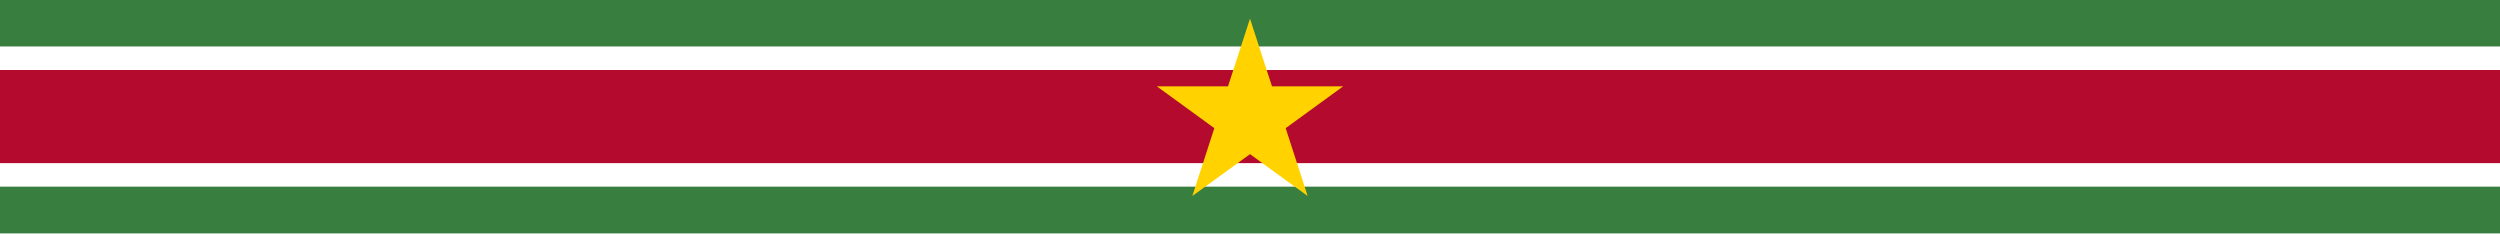
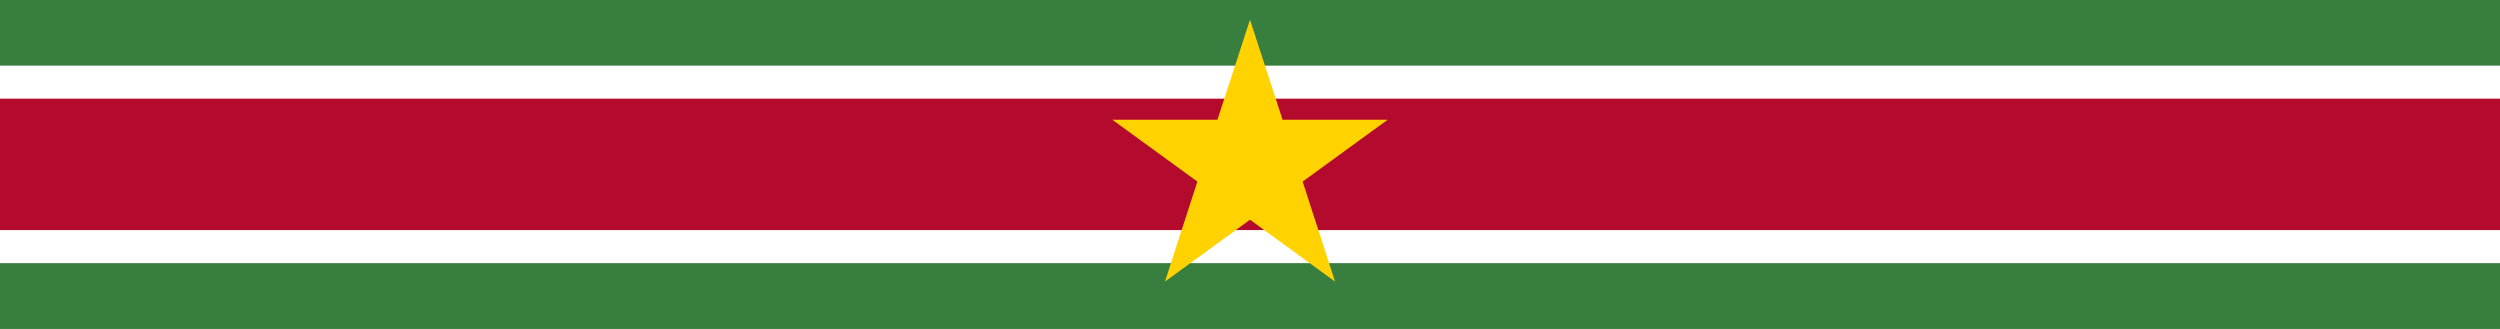
- <svg xmlns="http://www.w3.org/2000/svg" viewBox="0 0 150 14" width="150" height="14">
-   <rect x="0" y="0" width="150" height="2.80" fill="#377e3f" />
-   <rect x="0" y="2.80" width="150" height="1.40" fill="#ffffff" />
-   <rect x="0" y="4.20" width="150" height="5.60" fill="#b40a2d" />
-   <rect x="0" y="9.80" width="150" height="1.40" fill="#ffffff" />
-   <rect x="0" y="11.20" width="150" height="2.80" fill="#377e3f" />
-   <path d="M75.00 1.12 L76.32 5.18 L80.59 5.18 L77.14 7.69 L78.46 11.76 L75.00 9.25 L71.54 11.76 L72.86 7.69 L69.41 5.18 L73.68 5.18 Z" fill="#ffd200" />
+ <svg xmlns="http://www.w3.org/2000/svg" viewBox="0 0 152 20" width="152" height="20">
+   <rect x="0" y="0" width="152" height="4.00" fill="#377e3f" />
+   <rect x="0" y="4.00" width="152" height="2.00" fill="#ffffff" />
+   <rect x="0" y="6.00" width="152" height="8.00" fill="#b40a2d" />
+   <rect x="0" y="14.00" width="152" height="2.00" fill="#ffffff" />
+   <rect x="0" y="16.00" width="152" height="4.00" fill="#377e3f" />
+   <path d="M76.00 1.20 L77.98 7.28 L84.37 7.28 L79.20 11.04 L81.17 17.12 L76.00 13.36 L70.83 17.12 L72.80 11.04 L67.63 7.28 L74.02 7.28 Z" fill="#ffd200" />
</svg>
